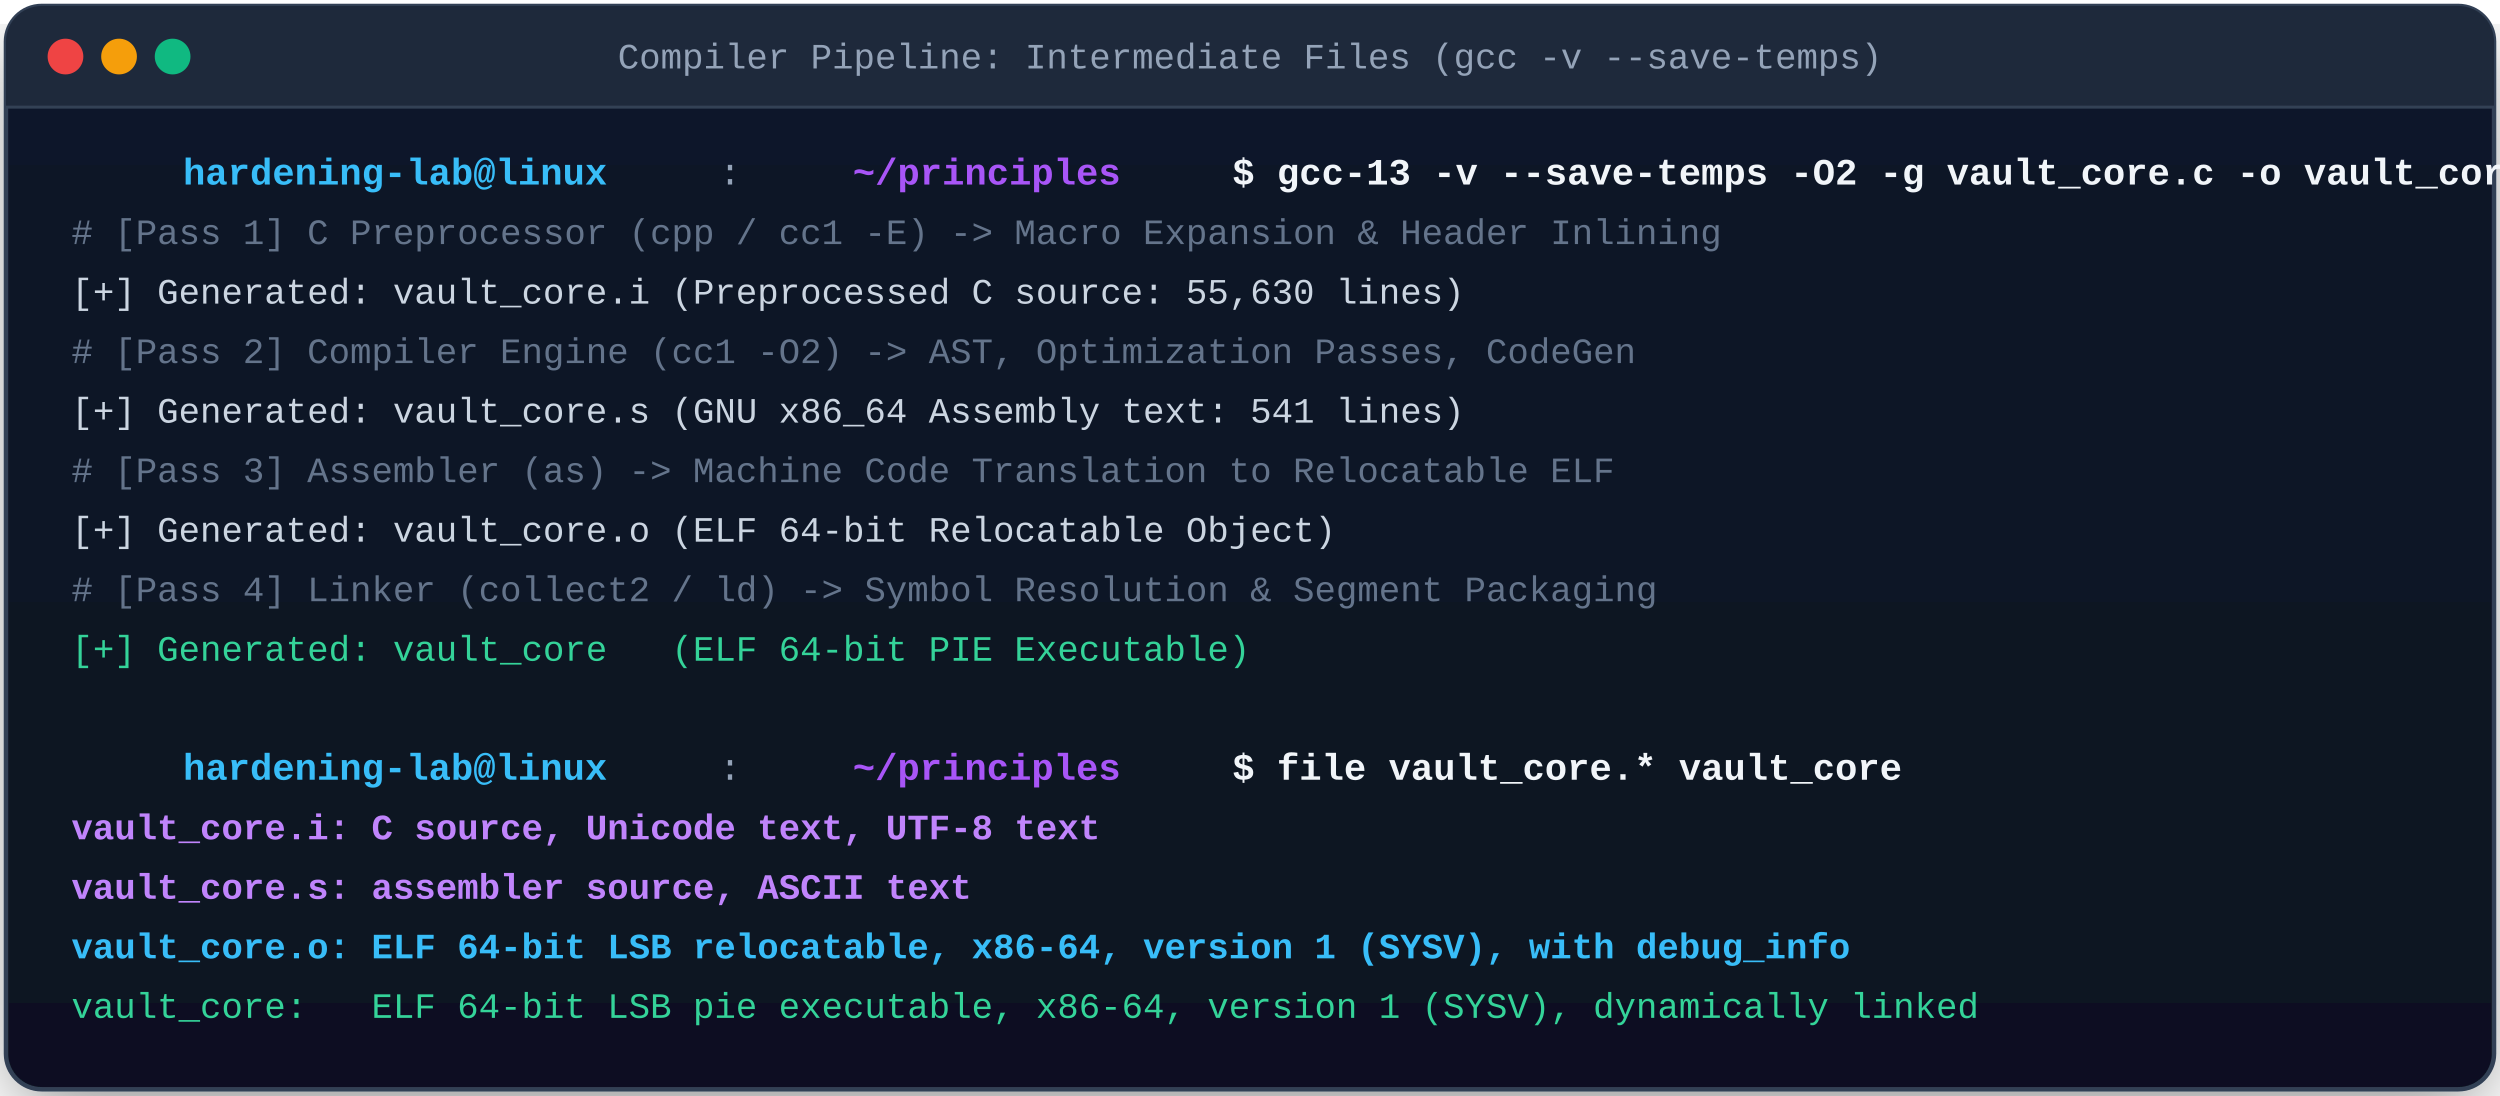
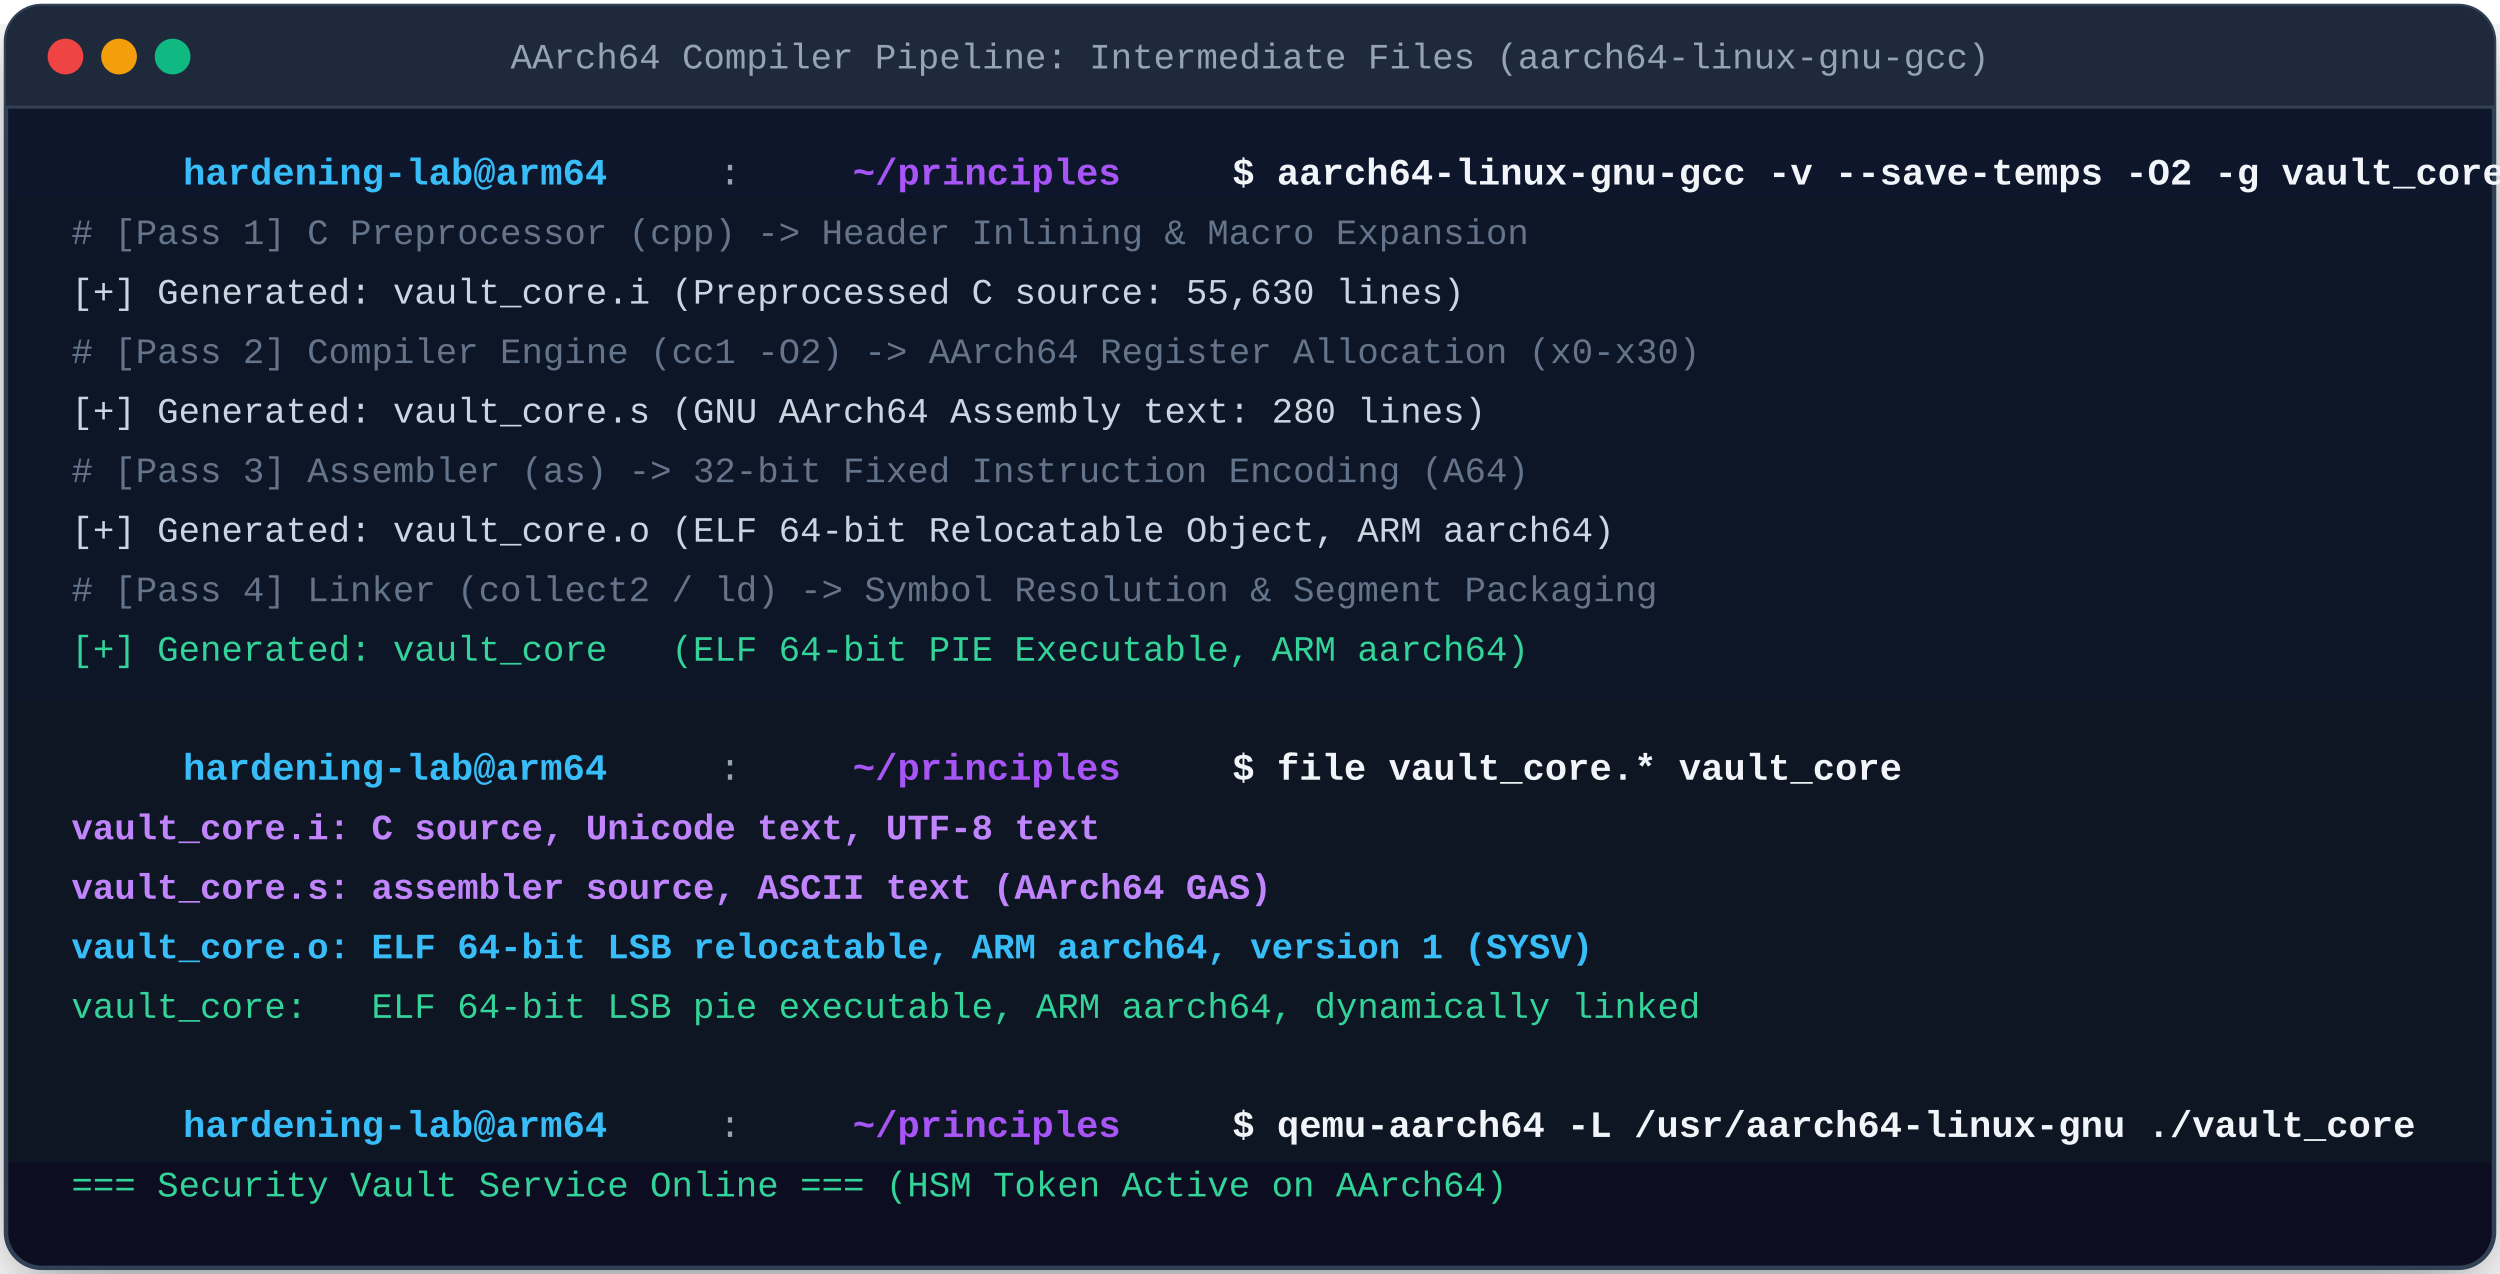
- <svg xmlns="http://www.w3.org/2000/svg" viewBox="0 0 840 368" width="100%" height="368" style="background: transparent; font-family: ui-monospace, SFMono-Regular, Menlo, Monaco, Consolas, 'Liberation Mono', monospace;">
+ <svg xmlns="http://www.w3.org/2000/svg" viewBox="0 0 840 428" width="100%" height="428" style="background: transparent; font-family: ui-monospace, SFMono-Regular, Menlo, Monaco, Consolas, 'Liberation Mono', monospace;">
  <defs>
    <linearGradient id="termGrad" x1="0%" y1="0%" x2="0%" y2="100%">
      <stop offset="0%" stop-color="#0f172a" />
      <stop offset="100%" stop-color="#0b1120" />
    </linearGradient>
    <filter id="shadow" x="-4%" y="-4%" width="108%" height="108%" filterUnits="userSpaceOnUse">
      <feDropShadow dx="0" dy="8" stdDeviation="16" flood-color="#000000" flood-opacity="0.5" />
    </filter>
  </defs>
-   <rect x="2" y="2" width="836" height="364" rx="12" fill="url(#termGrad)" stroke="#334155" stroke-width="1.5" filter="url(#shadow)" />
+   <rect x="2" y="2" width="836" height="424" rx="12" fill="url(#termGrad)" stroke="#334155" stroke-width="1.5" filter="url(#shadow)" />
  <path d="M 2 14 C 2 7.37 7.37 2 14 2 L 826 2 C 832.63 2 838 7.37 838 14 L 838 36 L 2 36 Z" fill="#1e293b" />
  <line x1="2" y1="36" x2="838" y2="36" stroke="#334155" stroke-width="1" />
  <circle cx="22" cy="19" r="6" fill="#ef4444" />
  <circle cx="40" cy="19" r="6" fill="#f59e0b" />
  <circle cx="58" cy="19" r="6" fill="#10b981" />
-   <text x="420.0" y="23" text-anchor="middle" fill="#94a3b8" font-size="12" font-weight="500">Compiler Pipeline: Intermediate Files (gcc -v --save-temps)</text>
+   <text x="420.0" y="23" text-anchor="middle" fill="#94a3b8" font-size="12" font-weight="500">AArch64 Compiler Pipeline: Intermediate Files (aarch64-linux-gnu-gcc)</text>
  <text x="24" y="62" font-size="12.5" xml:space="preserve">
-     <tspan fill="#38bdf8" font-weight="bold">hardening-lab@linux</tspan>
+     <tspan fill="#38bdf8" font-weight="bold">hardening-lab@arm64</tspan>
    <tspan fill="#94a3b8">:</tspan>
    <tspan fill="#a855f7" font-weight="bold">~/principles</tspan>
-     <tspan fill="#f1f5f9" font-weight="bold">$ gcc-13 -v --save-temps -O2 -g vault_core.c -o vault_core</tspan>
+     <tspan fill="#f1f5f9" font-weight="bold">$ aarch64-linux-gnu-gcc -v --save-temps -O2 -g vault_core.c -o vault_core</tspan>
  </text>
-   <text x="24" y="82" fill="#64748b" font-size="12" xml:space="preserve"># [Pass 1] C Preprocessor (cpp / cc1 -E) -&gt; Macro Expansion &amp; Header Inlining</text>
+   <text x="24" y="82" fill="#64748b" font-size="12" xml:space="preserve"># [Pass 1] C Preprocessor (cpp) -&gt; Header Inlining &amp; Macro Expansion</text>
  <text x="24" y="102" fill="#cbd5e1" font-size="12" xml:space="preserve">[+] Generated: vault_core.i (Preprocessed C source: 55,630 lines)</text>
-   <text x="24" y="122" fill="#64748b" font-size="12" xml:space="preserve"># [Pass 2] Compiler Engine (cc1 -O2) -&gt; AST, Optimization Passes, CodeGen</text>
-   <text x="24" y="142" fill="#cbd5e1" font-size="12" xml:space="preserve">[+] Generated: vault_core.s (GNU x86_64 Assembly text: 541 lines)</text>
-   <text x="24" y="162" fill="#64748b" font-size="12" xml:space="preserve"># [Pass 3] Assembler (as) -&gt; Machine Code Translation to Relocatable ELF</text>
-   <text x="24" y="182" fill="#cbd5e1" font-size="12" xml:space="preserve">[+] Generated: vault_core.o (ELF 64-bit Relocatable Object)</text>
+   <text x="24" y="122" fill="#64748b" font-size="12" xml:space="preserve"># [Pass 2] Compiler Engine (cc1 -O2) -&gt; AArch64 Register Allocation (x0-x30)</text>
+   <text x="24" y="142" fill="#cbd5e1" font-size="12" xml:space="preserve">[+] Generated: vault_core.s (GNU AArch64 Assembly text: 280 lines)</text>
+   <text x="24" y="162" fill="#64748b" font-size="12" xml:space="preserve"># [Pass 3] Assembler (as) -&gt; 32-bit Fixed Instruction Encoding (A64)</text>
+   <text x="24" y="182" fill="#cbd5e1" font-size="12" xml:space="preserve">[+] Generated: vault_core.o (ELF 64-bit Relocatable Object, ARM aarch64)</text>
  <text x="24" y="202" fill="#64748b" font-size="12" xml:space="preserve"># [Pass 4] Linker (collect2 / ld) -&gt; Symbol Resolution &amp; Segment Packaging</text>
-   <text x="24" y="222" fill="#34d399" font-size="12" xml:space="preserve">[+] Generated: vault_core   (ELF 64-bit PIE Executable)</text>
+   <text x="24" y="222" fill="#34d399" font-size="12" xml:space="preserve">[+] Generated: vault_core   (ELF 64-bit PIE Executable, ARM aarch64)</text>
  <text x="24" y="262" font-size="12.5" xml:space="preserve">
-     <tspan fill="#38bdf8" font-weight="bold">hardening-lab@linux</tspan>
+     <tspan fill="#38bdf8" font-weight="bold">hardening-lab@arm64</tspan>
    <tspan fill="#94a3b8">:</tspan>
    <tspan fill="#a855f7" font-weight="bold">~/principles</tspan>
    <tspan fill="#f1f5f9" font-weight="bold">$ file vault_core.* vault_core</tspan>
  </text>
  <text x="24" y="282" fill="#c084fc" font-size="12" font-weight="bold" xml:space="preserve">vault_core.i: C source, Unicode text, UTF-8 text</text>
-   <text x="24" y="302" fill="#c084fc" font-size="12" font-weight="bold" xml:space="preserve">vault_core.s: assembler source, ASCII text</text>
-   <text x="24" y="322" fill="#38bdf8" font-size="12" font-weight="bold" xml:space="preserve">vault_core.o: ELF 64-bit LSB relocatable, x86-64, version 1 (SYSV), with debug_info</text>
-   <text x="24" y="342" fill="#34d399" font-size="12" xml:space="preserve">vault_core:   ELF 64-bit LSB pie executable, x86-64, version 1 (SYSV), dynamically linked</text>
+   <text x="24" y="302" fill="#c084fc" font-size="12" font-weight="bold" xml:space="preserve">vault_core.s: assembler source, ASCII text (AArch64 GAS)</text>
+   <text x="24" y="322" fill="#38bdf8" font-size="12" font-weight="bold" xml:space="preserve">vault_core.o: ELF 64-bit LSB relocatable, ARM aarch64, version 1 (SYSV)</text>
+   <text x="24" y="342" fill="#34d399" font-size="12" xml:space="preserve">vault_core:   ELF 64-bit LSB pie executable, ARM aarch64, dynamically linked</text>
+   <text x="24" y="382" font-size="12.5" xml:space="preserve">
+     <tspan fill="#38bdf8" font-weight="bold">hardening-lab@arm64</tspan>
+     <tspan fill="#94a3b8">:</tspan>
+     <tspan fill="#a855f7" font-weight="bold">~/principles</tspan>
+     <tspan fill="#f1f5f9" font-weight="bold">$ qemu-aarch64 -L /usr/aarch64-linux-gnu ./vault_core</tspan>
+   </text>
+   <text x="24" y="402" fill="#34d399" font-size="12" xml:space="preserve">=== Security Vault Service Online === (HSM Token Active on AArch64)</text>
</svg>
